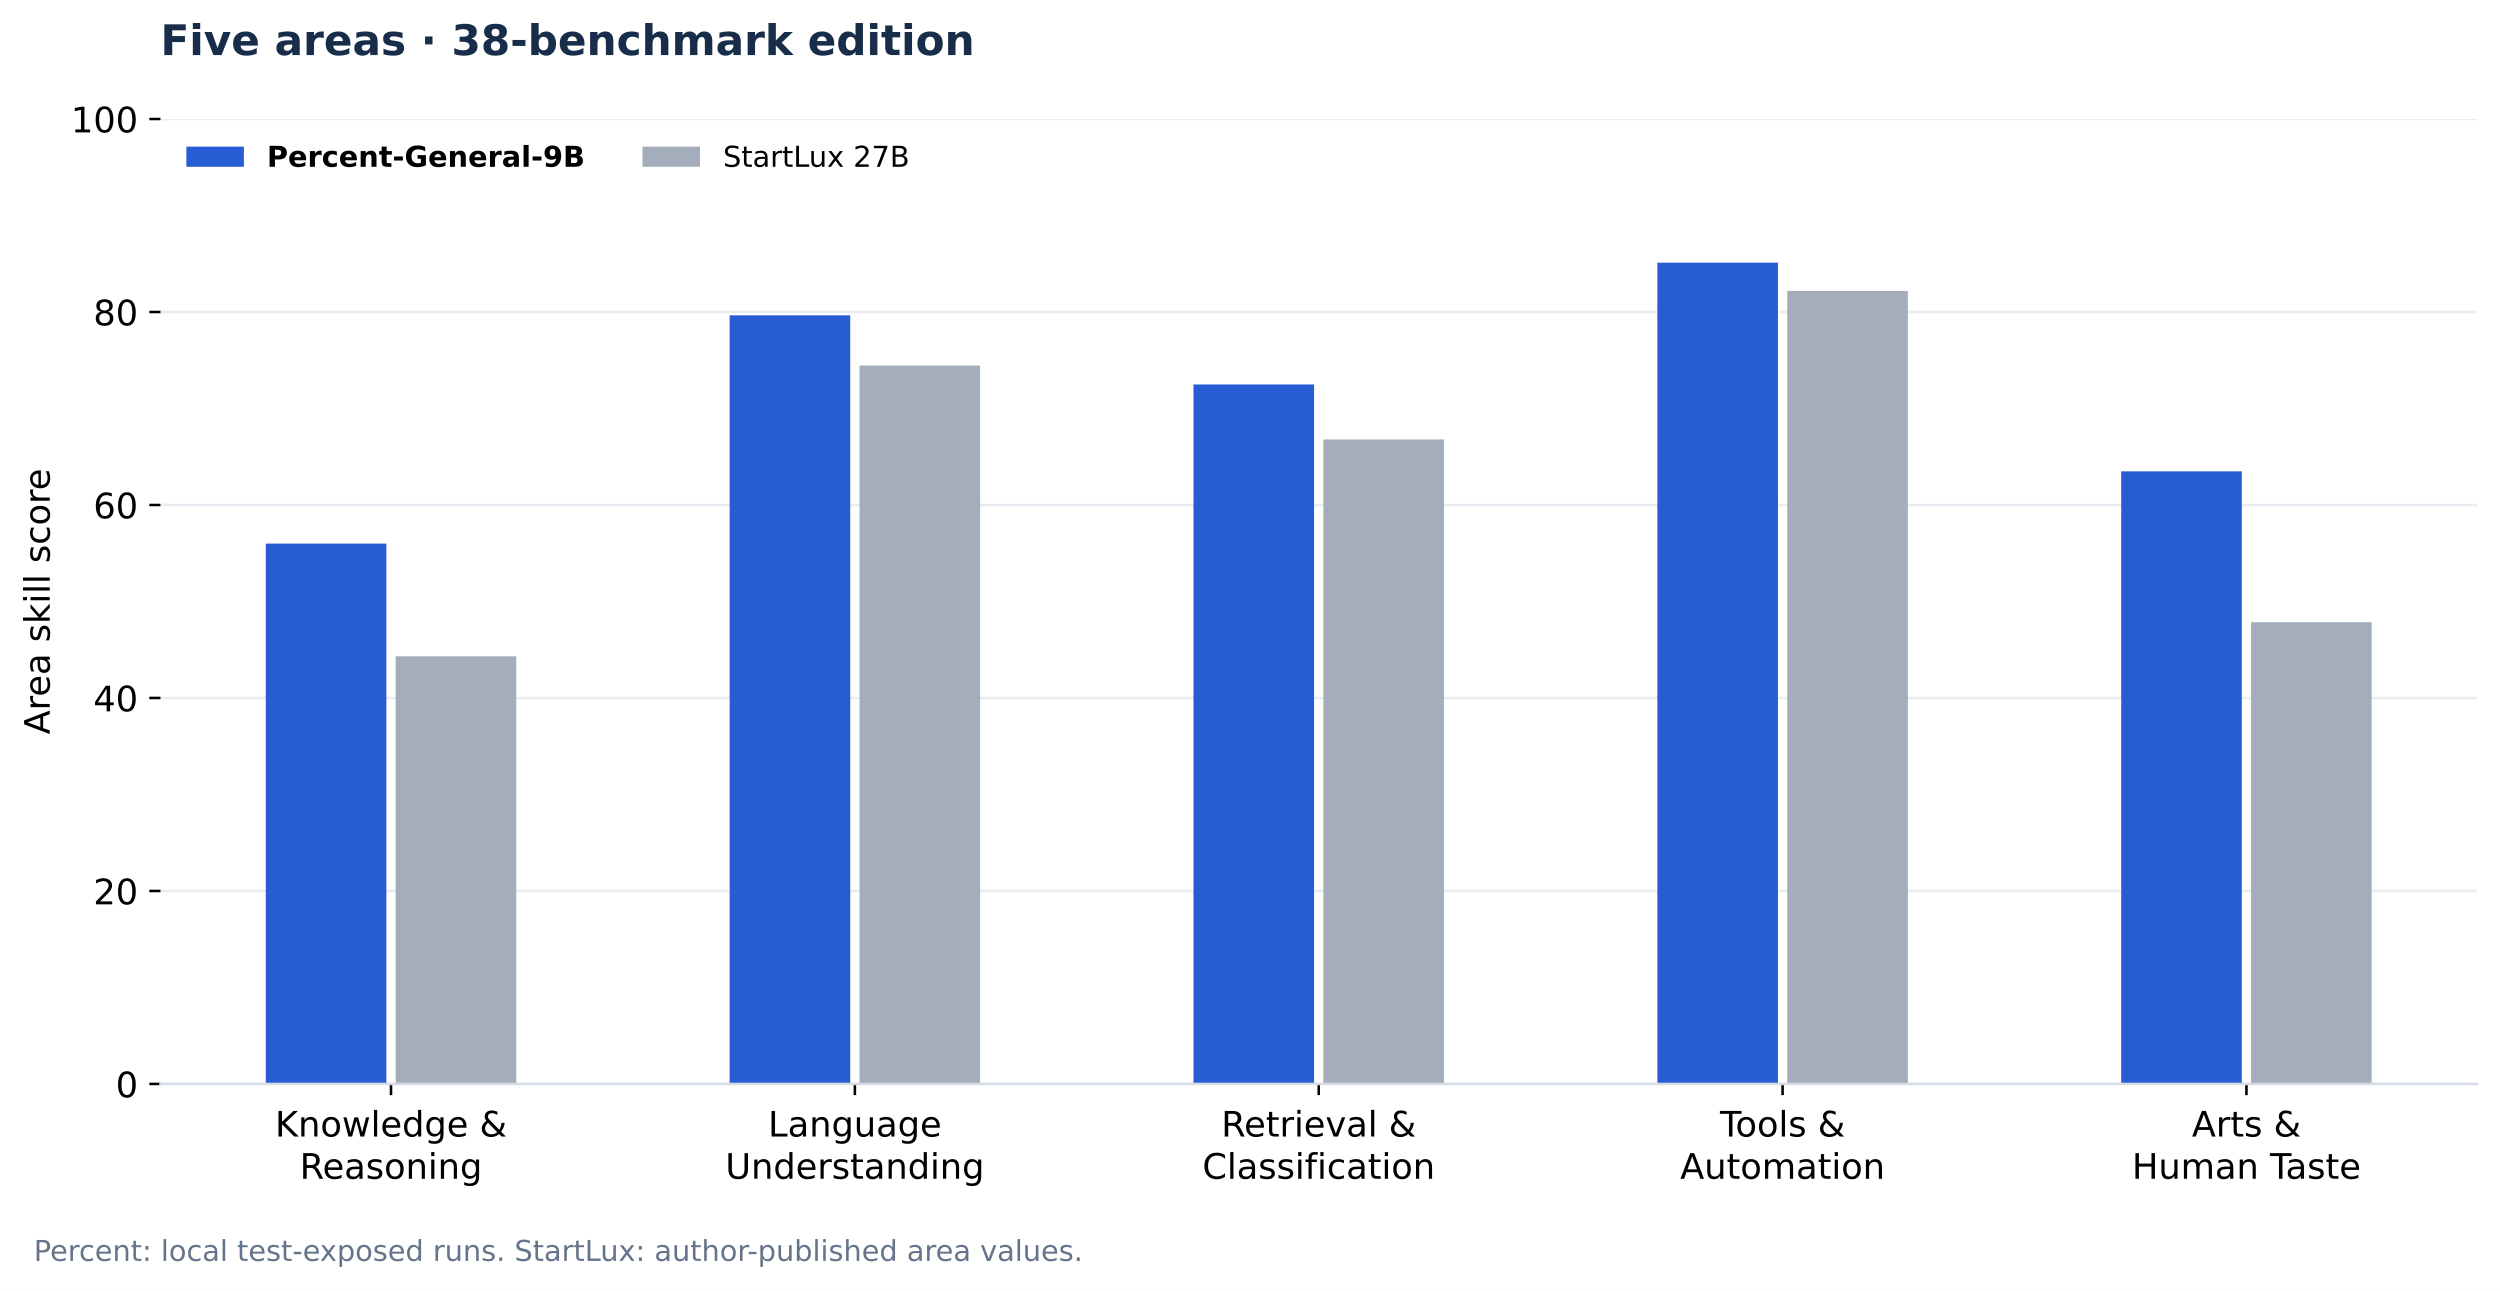
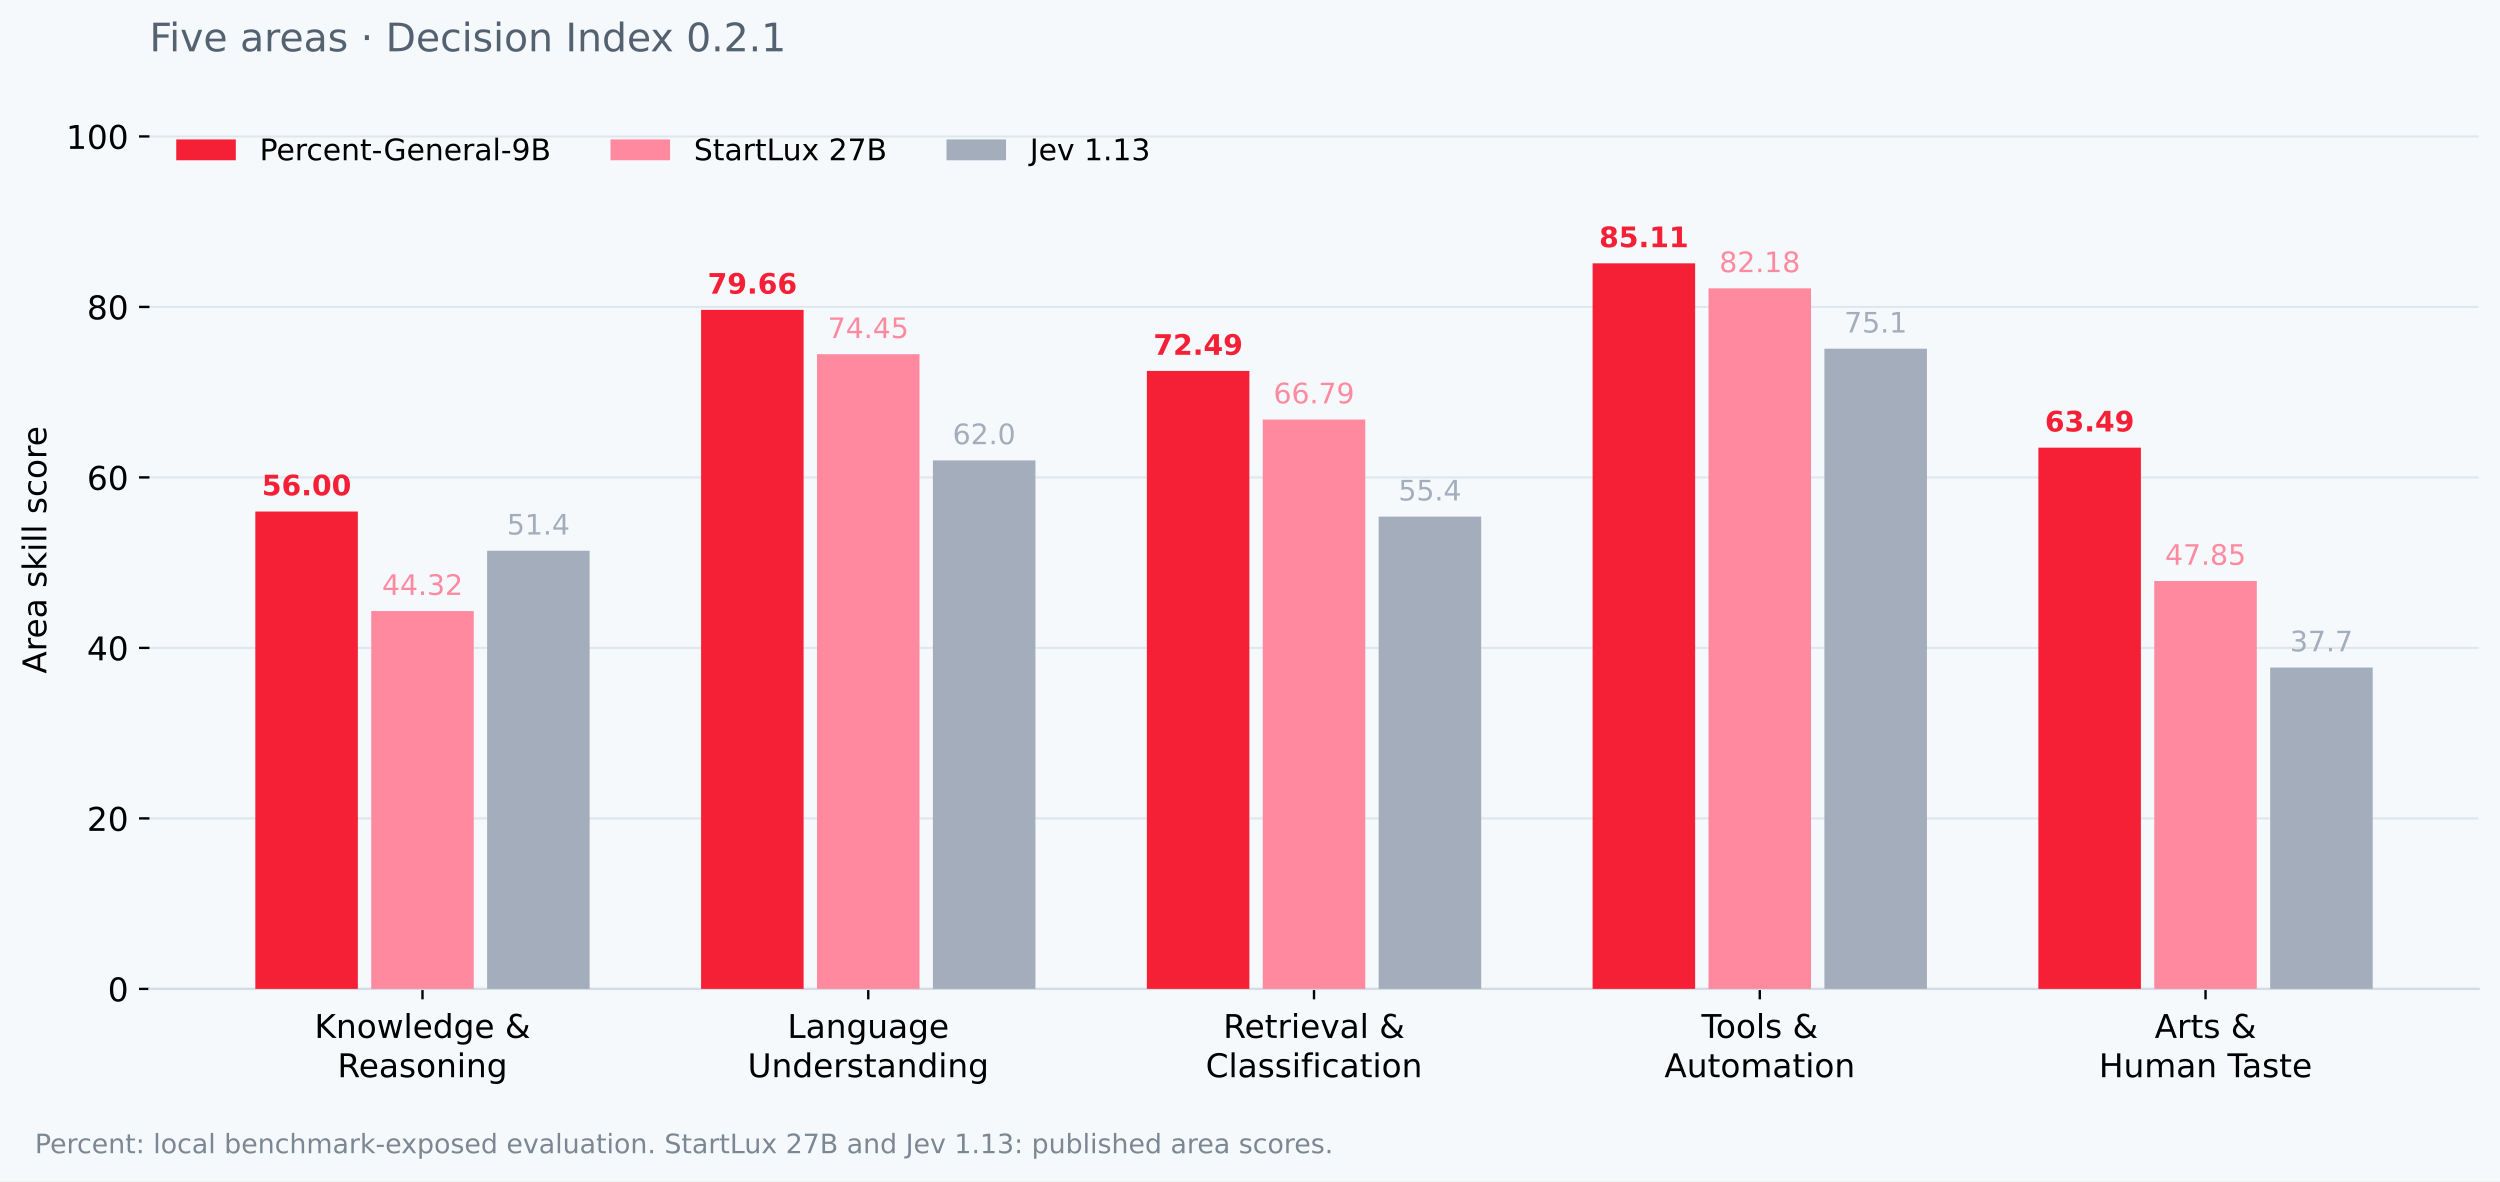
- <svg xmlns="http://www.w3.org/2000/svg" xmlns:xlink="http://www.w3.org/1999/xlink" width="782.037pt" height="403.8pt" viewBox="0 0 782.037 403.8" version="1.1">
+ <svg xmlns="http://www.w3.org/2000/svg" xmlns:xlink="http://www.w3.org/1999/xlink" width="839.637pt" height="396.672pt" viewBox="0 0 839.637 396.672" version="1.1">
  <defs>
    <style type="text/css">*{stroke-linejoin: round; stroke-linecap: butt}</style>
  </defs>
  <g id="figure_1">
    <g id="patch_1">
-       <path d="M 0 403.8  L 782.037 403.8  L 782.037 0  L 0 0  z " style="fill: #ffffff" />
+       <path d="M 0 396.672  L 839.637 396.672  L 839.637 -0  L 0 -0  z " style="fill: #f5f9fc" />
    </g>
    <g id="axes_1">
      <g id="patch_2">
-         <path d="M 50.197 339.074  L 774.837 339.074  L 774.837 37.23  L 50.197 37.23  z " style="fill: #ffffff" />
+         <path d="M 50.197 332.126  L 832.437 332.126  L 832.437 37.23  L 50.197 37.23  z " style="fill: #f5f9fc" />
      </g>
      <g id="matplotlib.axis_1">
        <g id="xtick_1">
          <g id="line2d_1">
            <defs>
-               <path id="m130c246d15" d="M 0 0  L 0 3.5  " style="stroke: #000000; stroke-width: 0.8" />
+               <path id="m5bfe984b44" d="M 0 0  L 0 3.5  " style="stroke: #000000; stroke-width: 0.8" />
            </defs>
            <g>
-               <use xlink:href="#m130c246d15" x="122.313" y="339.074" style="stroke: #000000; stroke-width: 0.8" />
+               <use xlink:href="#m5bfe984b44" x="141.895" y="332.126" style="stroke: #000000; stroke-width: 0.8" />
            </g>
          </g>
          <g id="text_1">
-             <text style="font-size: 11px; font-family: 'DejaVu Sans'" transform="translate(86.04036 355.533)">Knowledge &amp;</text>
-             <text style="font-size: 11px; font-family: 'DejaVu Sans'" transform="translate(93.76185 368.736)">Reasoning</text>
+             <text style="font-size: 11px; font-family: 'DejaVu Sans'" transform="translate(105.6226 348.585)">Knowledge &amp;</text>
+             <text style="font-size: 11px; font-family: 'DejaVu Sans'" transform="translate(113.3441 361.788)">Reasoning</text>
          </g>
        </g>
        <g id="xtick_2">
          <g id="line2d_2">
            <g>
-               <use xlink:href="#m130c246d15" x="267.415" y="339.074" style="stroke: #000000; stroke-width: 0.8" />
+               <use xlink:href="#m5bfe984b44" x="291.606" y="332.126" style="stroke: #000000; stroke-width: 0.8" />
            </g>
          </g>
          <g id="text_2">
-             <text style="font-size: 11px; font-family: 'DejaVu Sans'" transform="translate(240.2708 355.5321)">Language</text>
-             <text style="font-size: 11px; font-family: 'DejaVu Sans'" transform="translate(226.8929 368.7351)">Understanding</text>
+             <text style="font-size: 11px; font-family: 'DejaVu Sans'" transform="translate(264.4619 348.5841)">Language</text>
+             <text style="font-size: 11px; font-family: 'DejaVu Sans'" transform="translate(251.084 361.7871)">Understanding</text>
          </g>
        </g>
        <g id="xtick_3">
          <g id="line2d_3">
            <g>
-               <use xlink:href="#m130c246d15" x="412.517" y="339.074" style="stroke: #000000; stroke-width: 0.8" />
+               <use xlink:href="#m5bfe984b44" x="441.317" y="332.126" style="stroke: #000000; stroke-width: 0.8" />
            </g>
          </g>
          <g id="text_3">
-             <text style="font-size: 11px; font-family: 'DejaVu Sans'" transform="translate(382.0377 355.533)">Retrieval &amp;</text>
-             <text style="font-size: 11px; font-family: 'DejaVu Sans'" transform="translate(376.126 368.736)">Classification</text>
+             <text style="font-size: 11px; font-family: 'DejaVu Sans'" transform="translate(410.8377 348.585)">Retrieval &amp;</text>
+             <text style="font-size: 11px; font-family: 'DejaVu Sans'" transform="translate(404.926 361.788)">Classification</text>
          </g>
        </g>
        <g id="xtick_4">
          <g id="line2d_4">
            <g>
-               <use xlink:href="#m130c246d15" x="557.619" y="339.074" style="stroke: #000000; stroke-width: 0.8" />
+               <use xlink:href="#m5bfe984b44" x="591.028" y="332.126" style="stroke: #000000; stroke-width: 0.8" />
            </g>
          </g>
          <g id="text_4">
-             <text style="font-size: 11px; font-family: 'DejaVu Sans'" transform="translate(538.0332 355.533)">Tools &amp;</text>
-             <text style="font-size: 11px; font-family: 'DejaVu Sans'" transform="translate(525.5869 368.736)">Automation</text>
+             <text style="font-size: 11px; font-family: 'DejaVu Sans'" transform="translate(571.4421 348.585)">Tools &amp;</text>
+             <text style="font-size: 11px; font-family: 'DejaVu Sans'" transform="translate(558.9958 361.788)">Automation</text>
          </g>
        </g>
        <g id="xtick_5">
          <g id="line2d_5">
            <g>
-               <use xlink:href="#m130c246d15" x="702.721" y="339.074" style="stroke: #000000; stroke-width: 0.8" />
+               <use xlink:href="#m5bfe984b44" x="740.739" y="332.126" style="stroke: #000000; stroke-width: 0.8" />
            </g>
          </g>
          <g id="text_5">
-             <text style="font-size: 11px; font-family: 'DejaVu Sans'" transform="translate(685.6396 355.5321)">Arts &amp;</text>
-             <text style="font-size: 11px; font-family: 'DejaVu Sans'" transform="translate(666.9129 368.7343)">Human Taste</text>
+             <text style="font-size: 11px; font-family: 'DejaVu Sans'" transform="translate(723.6573 348.5841)">Arts &amp;</text>
+             <text style="font-size: 11px; font-family: 'DejaVu Sans'" transform="translate(704.9307 361.7863)">Human Taste</text>
          </g>
        </g>
      </g>
      <g id="matplotlib.axis_2">
        <g id="ytick_1">
          <g id="line2d_6">
-             <path d="M 50.197 339.074  L 774.837 339.074  " clip-path="url(#p3adea2a87a)" style="fill: none; stroke: #e8edf4; stroke-width: 0.8; stroke-linecap: square" />
+             <path d="M 50.197 332.126  L 832.437 332.126  " clip-path="url(#pd36f0d67a7)" style="fill: none; stroke: #dfe6ec; stroke-width: 0.7; stroke-linecap: square" />
          </g>
          <g id="line2d_7">
            <defs>
-               <path id="m71c5daf9a8" d="M 0 0  L -3.5 0  " style="stroke: #000000; stroke-width: 0.8" />
+               <path id="m5fc1516bac" d="M 0 0  L -3.5 0  " style="stroke: #000000; stroke-width: 0.8" />
            </defs>
            <g>
-               <use xlink:href="#m71c5daf9a8" x="50.197" y="339.074" style="stroke: #000000; stroke-width: 0.8" />
+               <use xlink:href="#m5fc1516bac" x="50.197" y="332.126" style="stroke: #000000; stroke-width: 0.8" />
            </g>
          </g>
          <g id="text_6">
-             <text style="font-size: 11px; font-family: 'DejaVu Sans'; text-anchor: end" x="43.197" y="343.252" transform="rotate(-0 43.19711 343.2524)">0</text>
+             <text style="font-size: 11px; font-family: 'DejaVu Sans'; text-anchor: end" x="43.197" y="336.304" transform="rotate(-0 43.19711 336.3044)">0</text>
          </g>
        </g>
        <g id="ytick_2">
          <g id="line2d_8">
-             <path d="M 50.197 278.705  L 774.837 278.705  " clip-path="url(#p3adea2a87a)" style="fill: none; stroke: #e8edf4; stroke-width: 0.8; stroke-linecap: square" />
+             <path d="M 50.197 274.864  L 832.437 274.864  " clip-path="url(#pd36f0d67a7)" style="fill: none; stroke: #dfe6ec; stroke-width: 0.7; stroke-linecap: square" />
          </g>
          <g id="line2d_9">
            <g>
-               <use xlink:href="#m71c5daf9a8" x="50.197" y="278.705" style="stroke: #000000; stroke-width: 0.8" />
+               <use xlink:href="#m5fc1516bac" x="50.197" y="274.864" style="stroke: #000000; stroke-width: 0.8" />
            </g>
          </g>
          <g id="text_7">
-             <text style="font-size: 11px; font-family: 'DejaVu Sans'; text-anchor: end" x="43.197" y="282.884" transform="rotate(-0 43.19711 282.8836)">20</text>
+             <text style="font-size: 11px; font-family: 'DejaVu Sans'; text-anchor: end" x="43.197" y="279.043" transform="rotate(-0 43.19711 279.043)">20</text>
          </g>
        </g>
        <g id="ytick_3">
          <g id="line2d_10">
-             <path d="M 50.197 218.336  L 774.837 218.336  " clip-path="url(#p3adea2a87a)" style="fill: none; stroke: #e8edf4; stroke-width: 0.8; stroke-linecap: square" />
+             <path d="M 50.197 217.603  L 832.437 217.603  " clip-path="url(#pd36f0d67a7)" style="fill: none; stroke: #dfe6ec; stroke-width: 0.7; stroke-linecap: square" />
          </g>
          <g id="line2d_11">
            <g>
-               <use xlink:href="#m71c5daf9a8" x="50.197" y="218.336" style="stroke: #000000; stroke-width: 0.8" />
+               <use xlink:href="#m5fc1516bac" x="50.197" y="217.603" style="stroke: #000000; stroke-width: 0.8" />
            </g>
          </g>
          <g id="text_8">
-             <text style="font-size: 11px; font-family: 'DejaVu Sans'; text-anchor: end" x="43.197" y="222.515" transform="rotate(-0 43.19711 222.5149)">40</text>
+             <text style="font-size: 11px; font-family: 'DejaVu Sans'; text-anchor: end" x="43.197" y="221.782" transform="rotate(-0 43.19711 221.7817)">40</text>
          </g>
        </g>
        <g id="ytick_4">
          <g id="line2d_12">
-             <path d="M 50.197 157.967  L 774.837 157.967  " clip-path="url(#p3adea2a87a)" style="fill: none; stroke: #e8edf4; stroke-width: 0.8; stroke-linecap: square" />
+             <path d="M 50.197 160.342  L 832.437 160.342  " clip-path="url(#pd36f0d67a7)" style="fill: none; stroke: #dfe6ec; stroke-width: 0.7; stroke-linecap: square" />
          </g>
          <g id="line2d_13">
            <g>
-               <use xlink:href="#m71c5daf9a8" x="50.197" y="157.967" style="stroke: #000000; stroke-width: 0.8" />
+               <use xlink:href="#m5fc1516bac" x="50.197" y="160.342" style="stroke: #000000; stroke-width: 0.8" />
            </g>
          </g>
          <g id="text_9">
-             <text style="font-size: 11px; font-family: 'DejaVu Sans'; text-anchor: end" x="43.197" y="162.146" transform="rotate(-0 43.19711 162.1461)">60</text>
+             <text style="font-size: 11px; font-family: 'DejaVu Sans'; text-anchor: end" x="43.197" y="164.52" transform="rotate(-0 43.19711 164.5204)">60</text>
          </g>
        </g>
        <g id="ytick_5">
          <g id="line2d_14">
-             <path d="M 50.197 97.599  L 774.837 97.599  " clip-path="url(#p3adea2a87a)" style="fill: none; stroke: #e8edf4; stroke-width: 0.8; stroke-linecap: square" />
+             <path d="M 50.197 103.08  L 832.437 103.08  " clip-path="url(#pd36f0d67a7)" style="fill: none; stroke: #dfe6ec; stroke-width: 0.7; stroke-linecap: square" />
          </g>
          <g id="line2d_15">
            <g>
-               <use xlink:href="#m71c5daf9a8" x="50.197" y="97.599" style="stroke: #000000; stroke-width: 0.8" />
+               <use xlink:href="#m5fc1516bac" x="50.197" y="103.08" style="stroke: #000000; stroke-width: 0.8" />
            </g>
          </g>
          <g id="text_10">
-             <text style="font-size: 11px; font-family: 'DejaVu Sans'; text-anchor: end" x="43.197" y="101.777" transform="rotate(-0 43.19711 101.7774)">80</text>
+             <text style="font-size: 11px; font-family: 'DejaVu Sans'; text-anchor: end" x="43.197" y="107.259" transform="rotate(-0 43.19711 107.2591)">80</text>
          </g>
        </g>
        <g id="ytick_6">
          <g id="line2d_16">
-             <path d="M 50.197 37.23  L 774.837 37.23  " clip-path="url(#p3adea2a87a)" style="fill: none; stroke: #e8edf4; stroke-width: 0.8; stroke-linecap: square" />
+             <path d="M 50.197 45.819  L 832.437 45.819  " clip-path="url(#pd36f0d67a7)" style="fill: none; stroke: #dfe6ec; stroke-width: 0.7; stroke-linecap: square" />
          </g>
          <g id="line2d_17">
            <g>
-               <use xlink:href="#m71c5daf9a8" x="50.197" y="37.23" style="stroke: #000000; stroke-width: 0.8" />
+               <use xlink:href="#m5fc1516bac" x="50.197" y="45.819" style="stroke: #000000; stroke-width: 0.8" />
            </g>
          </g>
          <g id="text_11">
-             <text style="font-size: 11px; font-family: 'DejaVu Sans'; text-anchor: end" x="43.197" y="41.409" transform="rotate(-0 43.19711 41.40865)">100</text>
+             <text style="font-size: 11px; font-family: 'DejaVu Sans'; text-anchor: end" x="43.197" y="49.998" transform="rotate(-0 43.19711 49.99784)">100</text>
          </g>
        </g>
        <g id="text_12">
-           <text style="font-size: 11px; font-family: 'DejaVu Sans'; text-anchor: middle" x="15.558" y="188.152" transform="rotate(-90 15.55828 188.1518)">Area skill score</text>
+           <text style="font-size: 11px; font-family: 'DejaVu Sans'; text-anchor: middle" x="15.558" y="184.678" transform="rotate(-90 15.55828 184.6778)">Area skill score</text>
        </g>
      </g>
      <g id="patch_3">
-         <path d="M 83.135 339.074  L 120.862 339.074  L 120.862 170.042  L 83.135 170.042  z " clip-path="url(#p3adea2a87a)" style="fill: #275cd5" />
+         <path d="M 50.197 332.126  L 832.437 332.126  " style="fill: none; stroke: #d5dce5; stroke-width: 0.8; stroke-linejoin: miter; stroke-linecap: square" />
      </g>
      <g id="patch_4">
-         <path d="M 228.237 339.074  L 265.964 339.074  L 265.964 98.636  L 228.237 98.636  z " clip-path="url(#p3adea2a87a)" style="fill: #275cd5" />
+         <path d="M 85.753 332.126  L 120.187 332.126  L 120.187 171.795  L 85.753 171.795  z " clip-path="url(#pd36f0d67a7)" style="fill: #f51f36" />
      </g>
      <g id="patch_5">
-         <path d="M 373.34 339.074  L 411.066 339.074  L 411.066 120.275  L 373.34 120.275  z " clip-path="url(#p3adea2a87a)" style="fill: #275cd5" />
+         <path d="M 235.464 332.126  L 269.898 332.126  L 269.898 104.065  L 235.464 104.065  z " clip-path="url(#pd36f0d67a7)" style="fill: #f51f36" />
      </g>
      <g id="patch_6">
-         <path d="M 518.442 339.074  L 556.168 339.074  L 556.168 82.168  L 518.442 82.168  z " clip-path="url(#p3adea2a87a)" style="fill: #275cd5" />
+         <path d="M 385.175 332.126  L 419.609 332.126  L 419.609 124.59  L 385.175 124.59  z " clip-path="url(#pd36f0d67a7)" style="fill: #f51f36" />
      </g>
      <g id="patch_7">
-         <path d="M 663.544 339.074  L 701.27 339.074  L 701.27 147.431  L 663.544 147.431  z " clip-path="url(#p3adea2a87a)" style="fill: #275cd5" />
+         <path d="M 534.886 332.126  L 569.32 332.126  L 569.32 88.444  L 534.886 88.444  z " clip-path="url(#pd36f0d67a7)" style="fill: #f51f36" />
      </g>
      <g id="patch_8">
-         <path d="M 123.764 339.074  L 161.49 339.074  L 161.49 205.297  L 123.764 205.297  z " clip-path="url(#p3adea2a87a)" style="fill: #a3adbc" />
+         <path d="M 684.597 332.126  L 719.031 332.126  L 719.031 150.347  L 684.597 150.347  z " clip-path="url(#pd36f0d67a7)" style="fill: #f51f36" />
+       </g>
+       <g id="text_13">
+         <text style="font-weight: 700; font-size: 9.5px; font-family: 'DejaVu Sans'; text-anchor: middle; fill: #f51f36" x="102.97" y="166.363" transform="rotate(-0 102.9702 166.3632)">56.00</text>
+       </g>
+       <g id="text_14">
+         <text style="font-weight: 700; font-size: 9.5px; font-family: 'DejaVu Sans'; text-anchor: middle; fill: #f51f36" x="252.681" y="98.633" transform="rotate(-0 252.6812 98.63307)">79.66</text>
+       </g>
+       <g id="text_15">
+         <text style="font-weight: 700; font-size: 9.5px; font-family: 'DejaVu Sans'; text-anchor: middle; fill: #f51f36" x="402.392" y="119.158" transform="rotate(-0 402.3922 119.1583)">72.49</text>
+       </g>
+       <g id="text_16">
+         <text style="font-weight: 700; font-size: 9.5px; font-family: 'DejaVu Sans'; text-anchor: middle; fill: #f51f36" x="552.103" y="83.013" transform="rotate(-0 552.1033 83.0128)">85.11</text>
+       </g>
+       <g id="text_17">
+         <text style="font-weight: 700; font-size: 9.5px; font-family: 'DejaVu Sans'; text-anchor: middle; fill: #f51f36" x="701.814" y="144.916" transform="rotate(-0 701.8143 144.9157)">63.49</text>
      </g>
      <g id="patch_9">
-         <path d="M 268.866 339.074  L 306.593 339.074  L 306.593 114.351  L 268.866 114.351  z " clip-path="url(#p3adea2a87a)" style="fill: #a3adbc" />
+         <path d="M 124.678 332.126  L 159.112 332.126  L 159.112 205.235  L 124.678 205.235  z " clip-path="url(#pd36f0d67a7)" style="fill: #ff899f" />
      </g>
      <g id="patch_10">
-         <path d="M 413.968 339.074  L 451.695 339.074  L 451.695 137.472  L 413.968 137.472  z " clip-path="url(#p3adea2a87a)" style="fill: #a3adbc" />
+         <path d="M 274.389 332.126  L 308.823 332.126  L 308.823 118.97  L 274.389 118.97  z " clip-path="url(#pd36f0d67a7)" style="fill: #ff899f" />
      </g>
      <g id="patch_11">
-         <path d="M 559.07 339.074  L 596.797 339.074  L 596.797 91.018  L 559.07 91.018  z " clip-path="url(#p3adea2a87a)" style="fill: #a3adbc" />
+         <path d="M 424.1 332.126  L 458.534 332.126  L 458.534 140.902  L 424.1 140.902  z " clip-path="url(#pd36f0d67a7)" style="fill: #ff899f" />
      </g>
      <g id="patch_12">
-         <path d="M 704.172 339.074  L 741.899 339.074  L 741.899 194.641  L 704.172 194.641  z " clip-path="url(#p3adea2a87a)" style="fill: #a3adbc" />
+         <path d="M 573.811 332.126  L 608.245 332.126  L 608.245 96.839  L 573.811 96.839  z " clip-path="url(#pd36f0d67a7)" style="fill: #ff899f" />
      </g>
      <g id="patch_13">
-         <path d="M 50.197 339.074  L 774.837 339.074  " style="fill: none; stroke: #d5dce5; stroke-width: 0.8; stroke-linejoin: miter; stroke-linecap: square" />
-       </g>
-       <g id="text_13">
-         <text style="font-weight: 700; font-size: 13.2px; font-family: 'DejaVu Sans'; text-anchor: start; fill: #172d49" x="50.197" y="17.23" transform="rotate(-0 50.19711 17.22994)">Five areas · 38-benchmark edition</text>
+         <path d="M 723.522 332.126  L 757.956 332.126  L 757.956 195.128  L 723.522 195.128  z " clip-path="url(#pd36f0d67a7)" style="fill: #ff899f" />
+       </g>
+       <g id="text_18">
+         <text style="font-size: 9.5px; font-family: 'DejaVu Sans'; text-anchor: middle; fill: #ff899f" x="141.895" y="199.803" transform="rotate(-0 141.8951 199.803)">44.32</text>
+       </g>
+       <g id="text_19">
+         <text style="font-size: 9.5px; font-family: 'DejaVu Sans'; text-anchor: middle; fill: #ff899f" x="291.606" y="113.539" transform="rotate(-0 291.6061 113.5388)">74.45</text>
+       </g>
+       <g id="text_20">
+         <text style="font-size: 9.5px; font-family: 'DejaVu Sans'; text-anchor: middle; fill: #ff899f" x="441.317" y="135.47" transform="rotate(-0 441.3171 135.4699)">66.79</text>
+       </g>
+       <g id="text_21">
+         <text style="font-size: 9.5px; font-family: 'DejaVu Sans'; text-anchor: middle; fill: #ff899f" x="591.028" y="91.407" transform="rotate(-0 591.0281 91.40735)">82.18</text>
+       </g>
+       <g id="text_22">
+         <text style="font-size: 9.5px; font-family: 'DejaVu Sans'; text-anchor: middle; fill: #ff899f" x="740.739" y="189.696" transform="rotate(-0 740.7391 189.6964)">47.85</text>
+       </g>
+       <g id="patch_14">
+         <path d="M 163.603 332.126  L 198.037 332.126  L 198.037 184.964  L 163.603 184.964  z " clip-path="url(#pd36f0d67a7)" style="fill: #a3adbc" />
+       </g>
+       <g id="patch_15">
+         <path d="M 313.314 332.126  L 347.748 332.126  L 347.748 154.616  L 313.314 154.616  z " clip-path="url(#pd36f0d67a7)" style="fill: #a3adbc" />
+       </g>
+       <g id="patch_16">
+         <path d="M 463.025 332.126  L 497.459 332.126  L 497.459 173.512  L 463.025 173.512  z " clip-path="url(#pd36f0d67a7)" style="fill: #a3adbc" />
+       </g>
+       <g id="patch_17">
+         <path d="M 612.736 332.126  L 647.17 332.126  L 647.17 117.109  L 612.736 117.109  z " clip-path="url(#pd36f0d67a7)" style="fill: #a3adbc" />
+       </g>
+       <g id="patch_18">
+         <path d="M 762.447 332.126  L 796.881 332.126  L 796.881 224.188  L 762.447 224.188  z " clip-path="url(#pd36f0d67a7)" style="fill: #a3adbc" />
+       </g>
+       <g id="text_23">
+         <text style="font-size: 9.5px; font-family: 'DejaVu Sans'; text-anchor: middle; fill: #a3adbc" x="180.82" y="179.532" transform="rotate(-0 180.82 179.5325)">51.4</text>
+       </g>
+       <g id="text_24">
+         <text style="font-size: 9.5px; font-family: 'DejaVu Sans'; text-anchor: middle; fill: #a3adbc" x="330.531" y="149.184" transform="rotate(-0 330.531 149.184)">62.0</text>
+       </g>
+       <g id="text_25">
+         <text style="font-size: 9.5px; font-family: 'DejaVu Sans'; text-anchor: middle; fill: #a3adbc" x="480.242" y="168.08" transform="rotate(-0 480.242 168.0802)">55.4</text>
+       </g>
+       <g id="text_26">
+         <text style="font-size: 9.5px; font-family: 'DejaVu Sans'; text-anchor: middle; fill: #a3adbc" x="629.953" y="111.678" transform="rotate(-0 629.953 111.6779)">75.1</text>
+       </g>
+       <g id="text_27">
+         <text style="font-size: 9.5px; font-family: 'DejaVu Sans'; text-anchor: middle; fill: #a3adbc" x="779.664" y="218.756" transform="rotate(-0 779.664 218.7565)">37.7</text>
+       </g>
+       <g id="text_28">
+         <text style="font-size: 13.2px; font-family: 'DejaVu Sans'; text-anchor: start; fill: #536171" x="50.197" y="17.23" transform="rotate(-0 50.19711 17.22994)">Five areas · Decision Index 0.2.1</text>
      </g>
      <g id="legend_1">
-         <g id="patch_14">
-           <path d="M 58.297 52.169  L 76.297 52.169  L 76.297 45.869  L 58.297 45.869  z " style="fill: #275cd5" />
-         </g>
-         <g id="text_14">
-           <text style="font-weight: 700; font-size: 9px; font-family: 'DejaVu Sans'; text-anchor: start" x="83.497" y="52.169" transform="rotate(-0 83.49711 52.16853)">Percent-General-9B</text>
-         </g>
-         <g id="patch_15">
-           <path d="M 200.977 52.169  L 218.977 52.169  L 218.977 45.869  L 200.977 45.869  z " style="fill: #a3adbc" />
-         </g>
-         <g id="text_15">
-           <text style="font-size: 9px; font-family: 'DejaVu Sans'; text-anchor: start" x="226.177" y="52.169" transform="rotate(-0 226.1766 52.16853)">StartLux 27B</text>
+         <g id="patch_19">
+           <path d="M 59.197 53.828  L 79.197 53.828  L 79.197 46.828  L 59.197 46.828  z " style="fill: #f51f36" />
+         </g>
+         <g id="text_29">
+           <text style="font-size: 10px; font-family: 'DejaVu Sans'; text-anchor: start" x="87.197" y="53.828" transform="rotate(-0 87.19711 53.82838)">Percent-General-9B</text>
+         </g>
+         <g id="patch_20">
+           <path d="M 205.038 53.828  L 225.038 53.828  L 225.038 46.828  L 205.038 46.828  z " style="fill: #ff899f" />
+         </g>
+         <g id="text_30">
+           <text style="font-size: 10px; font-family: 'DejaVu Sans'; text-anchor: start" x="233.038" y="53.828" transform="rotate(-0 233.0377 53.82838)">StartLux 27B</text>
+         </g>
+         <g id="patch_21">
+           <path d="M 317.883 53.828  L 337.883 53.828  L 337.883 46.828  L 317.883 46.828  z " style="fill: #a3adbc" />
+         </g>
+         <g id="text_31">
+           <text style="font-size: 10px; font-family: 'DejaVu Sans'; text-anchor: start" x="345.883" y="53.828" transform="rotate(-0 345.883 53.82838)">Jev 1.13</text>
        </g>
      </g>
    </g>
-     <g id="text_16">
-       <text style="font-size: 9px; font-family: 'DejaVu Sans'; text-anchor: start; fill: #66748b" x="10.557" y="394.438" transform="rotate(-0 10.55711 394.4379)">Percent: local test-exposed runs. StartLux: author-published area values.</text>
+     <g id="text_32">
+       <text style="font-size: 9px; font-family: 'DejaVu Sans'; text-anchor: start; fill: #7c8794" x="11.709" y="387.31" transform="rotate(-0 11.70911 387.3099)">Percent: local benchmark-exposed evaluation. StartLux 27B and Jev 1.13: published area scores.</text>
    </g>
  </g>
  <defs>
-     <clipPath id="p3adea2a87a">
-       <rect x="50.197" y="37.23" width="724.64" height="301.844" />
+     <clipPath id="pd36f0d67a7">
+       <rect x="50.197" y="37.23" width="782.24" height="294.896" />
    </clipPath>
  </defs>
</svg>
